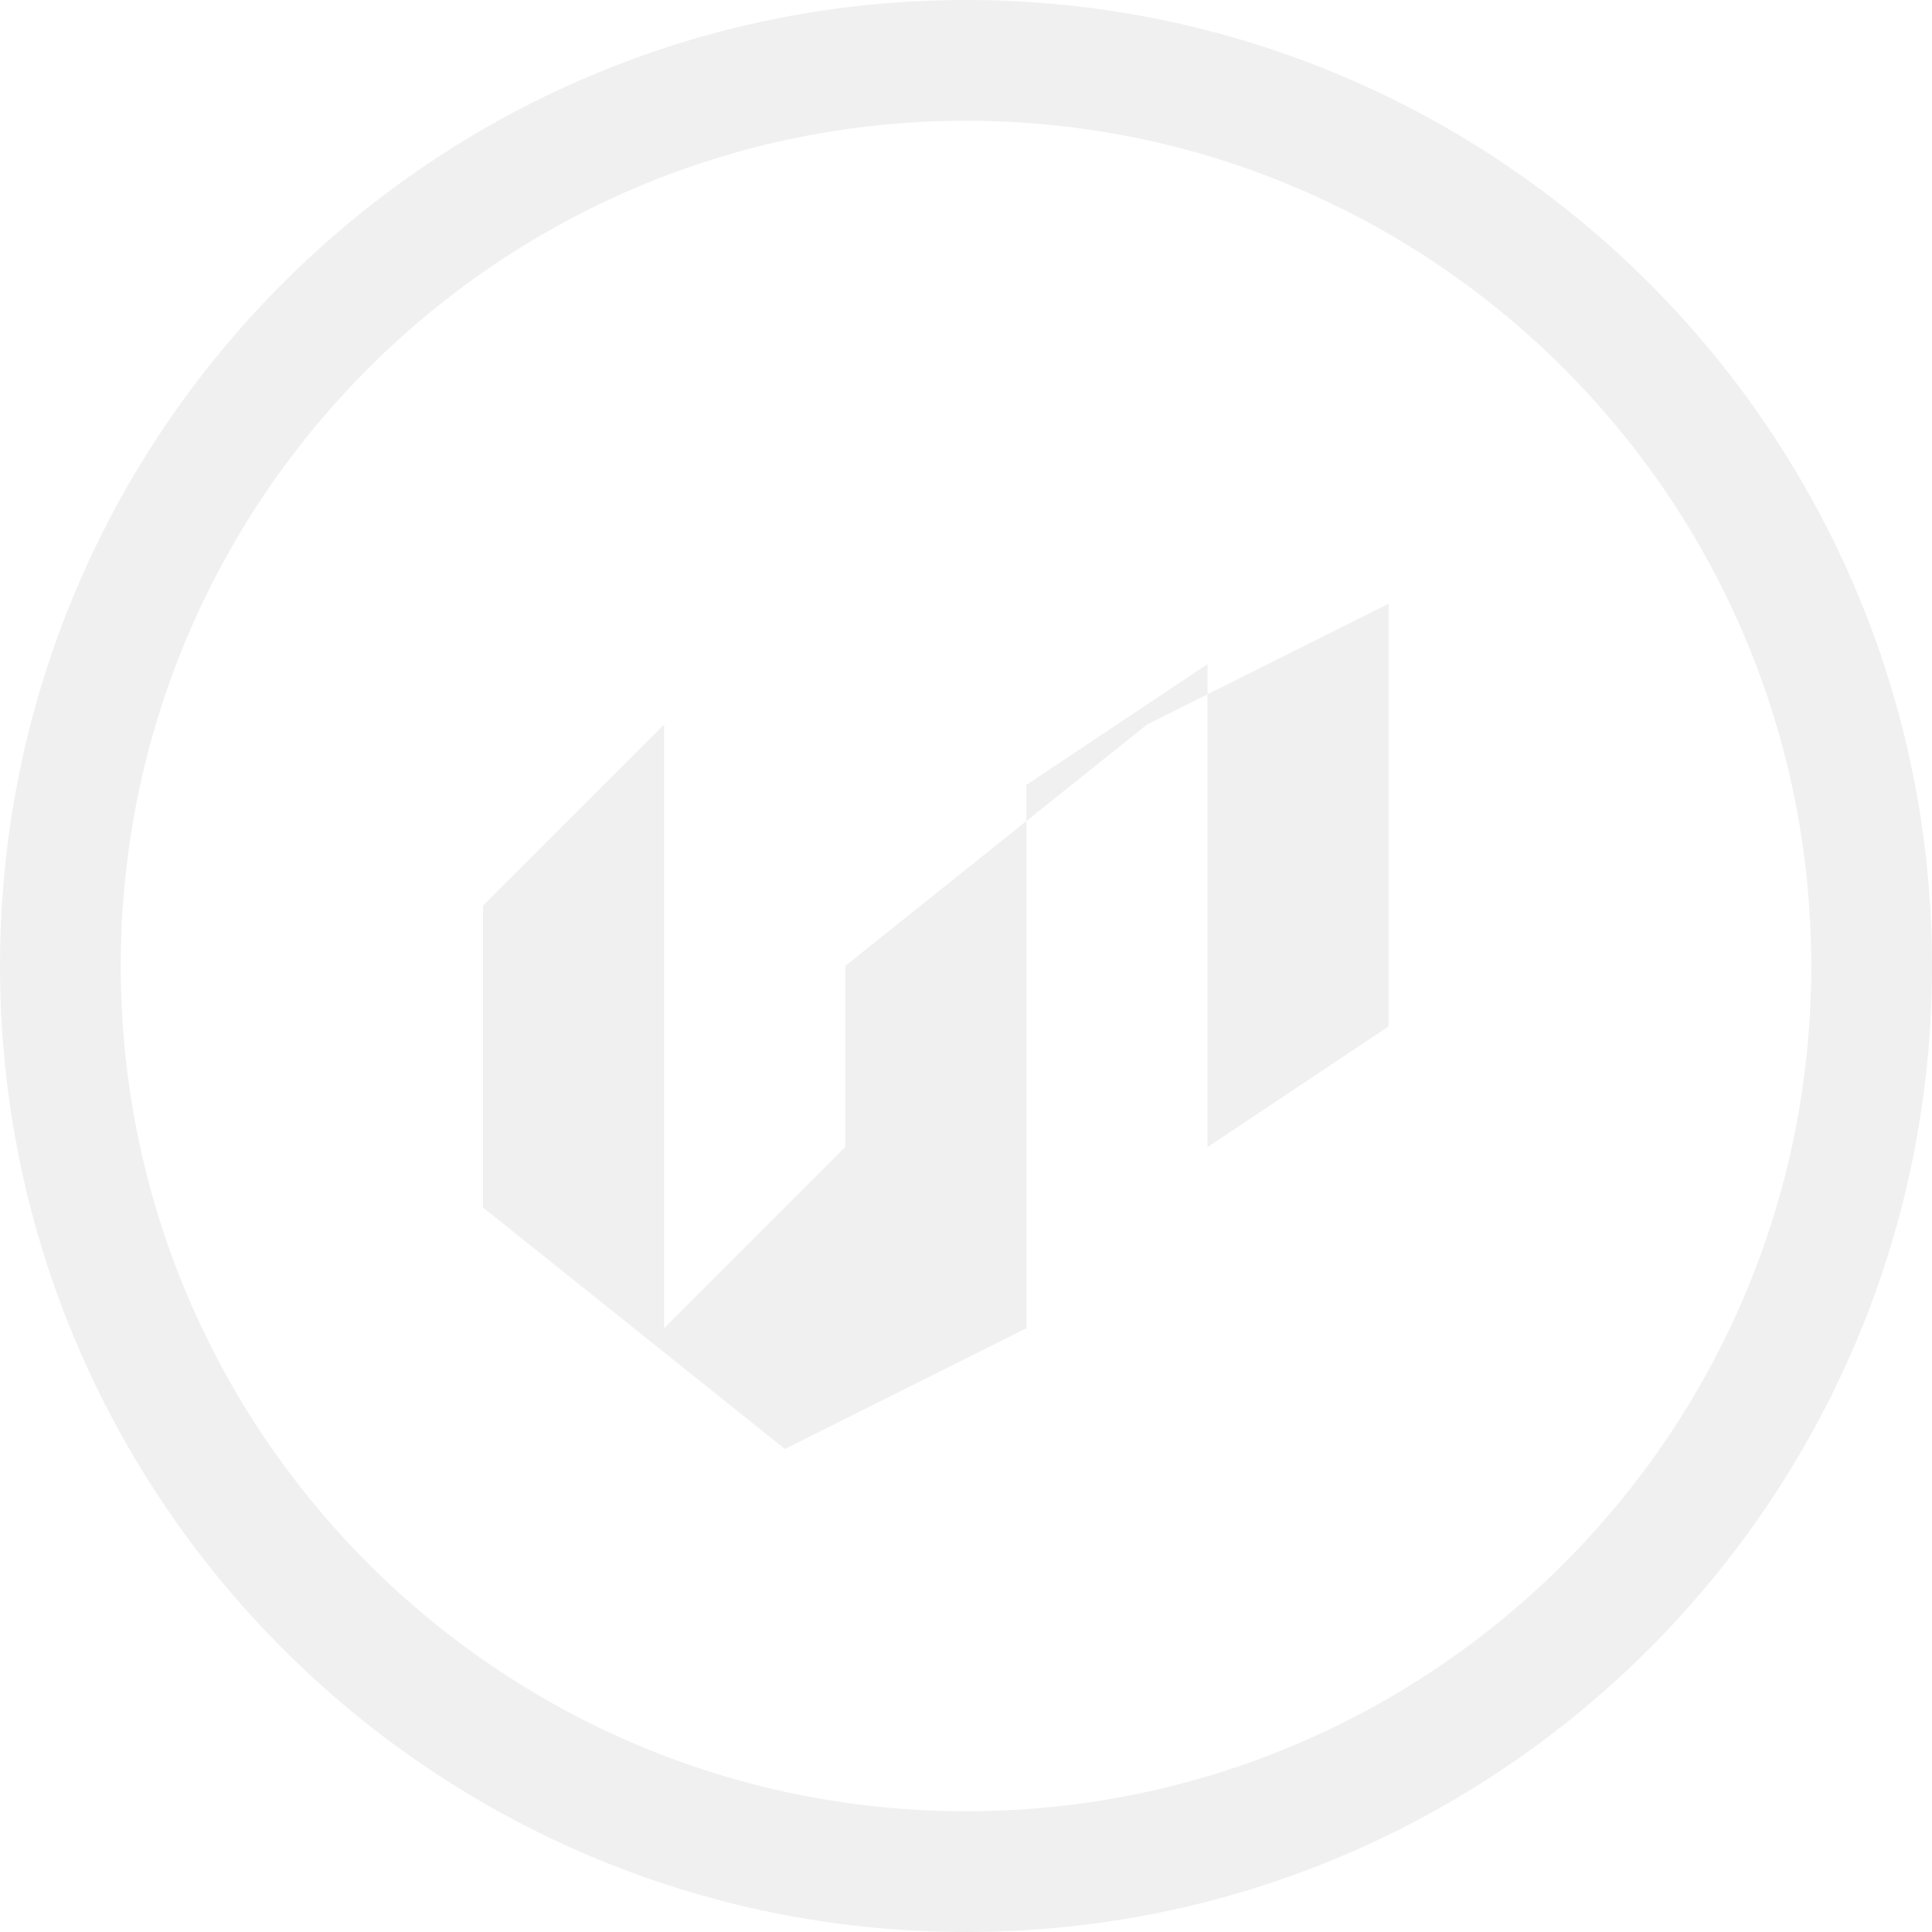
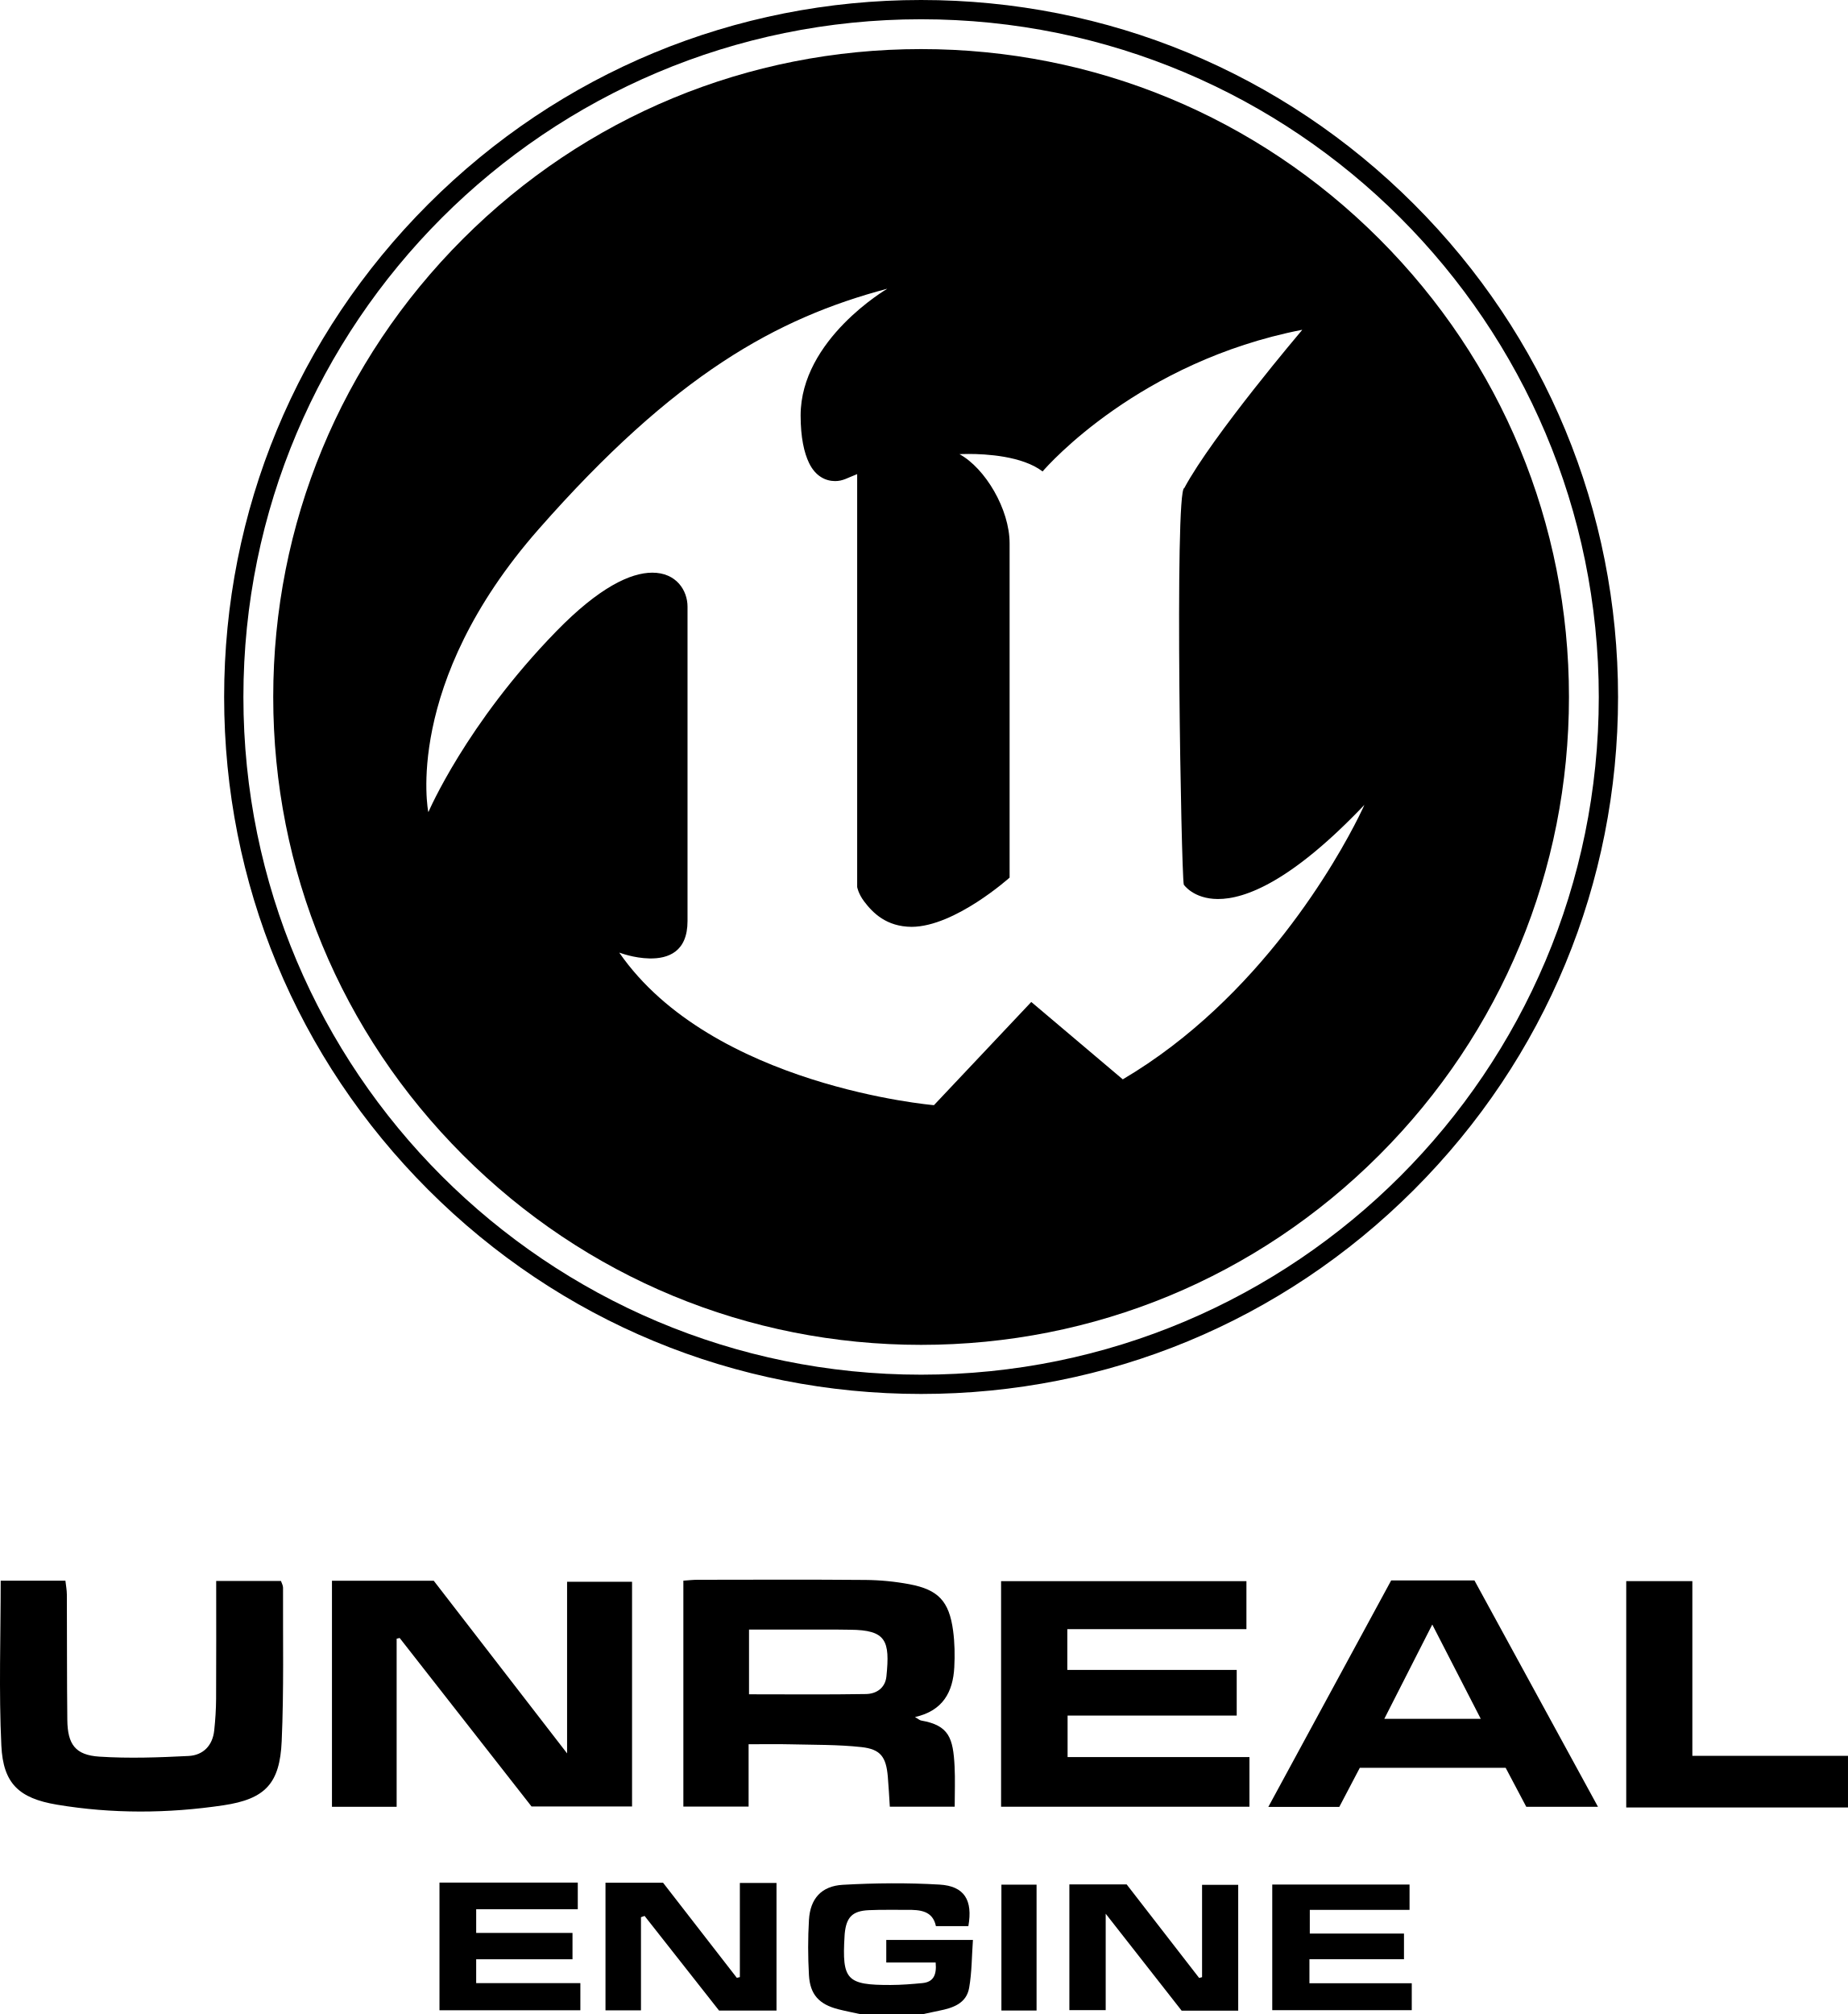
- <svg xmlns="http://www.w3.org/2000/svg" viewBox="0 0 24 24" fill="#f0f0f0">
-   <path d="M12 0C5.375 0 0 5.375 0 12s5.375 12 12 12 12-5.375 12-12S18.625 0 12 0zm0 1.5c5.799 0 10.5 4.701 10.5 10.5S17.799 22.5 12 22.5 1.5 17.799 1.5 12 6.201 1.5 12 1.5zm-1.5 4.5v8.25L8.25 16.5V9l-2.25 2.25V15l3.75 3 3-1.5V9.75l2.25-1.5v6l2.25-1.5V7.5l-3 1.5-3.75 3V6z" />
+ <svg xmlns="http://www.w3.org/2000/svg" version="1.1" id="svg2" xml:space="preserve" width="1002.188" height="1092.191" viewBox="0 0 1002.188 1092.191">
+   <defs id="defs6">
+     <clipPath clipPathUnits="userSpaceOnUse" id="clipPath22">
+       <path d="m 0,1024 1024,0 L 1024,0 0,0 Z" id="path20" />
+     </clipPath>
+   </defs>
+   <g id="g10" transform="matrix(1.333333,0,0,-1.333333,-184.4784,1221.524)">
+     <g id="g12" transform="translate(826.6959,202)">
+       <path d="m 0,0 0,71.06 -26.891,0 0,-92.06 90.195,0 0,21 z" style="fill:#000000;fill-opacity:1;fill-rule:nonzero;stroke:none" id="path14" />
+     </g>
+     <g id="g16">
+       <g id="g18" clip-path="url(#clipPath22)">
+         <g id="g24" transform="translate(498.8374,117.9577)">
+           <path d="m 0,0 10.341,0 9.744,0 C 20.583,-5.295 19.022,-7.971 14.693,-8.386 10.4,-8.797 6.081,-9.146 1.773,-9.156 -16.13,-9.2 -18.049,-7.104 -16.964,10.776 c 0.02,0.333 0.029,0.666 0.063,0.997 0.67,6.667 3.126,9.189 9.809,9.499 5.15,0.238 10.317,0.089 15.477,0.132 5.373,0.044 10.499,-0.337 11.806,-6.626 l 13.198,0 c 1.86,10.558 -1.601,16.306 -11.741,16.901 -13.058,0.766 -26.227,0.647 -39.292,-0.087 -8.782,-0.493 -13.292,-5.669 -13.804,-14.269 -0.444,-7.455 -0.421,-14.976 -0.007,-22.435 0.441,-7.953 4.159,-11.928 11.938,-13.918 2.87,-0.734 5.785,-1.29 8.68,-1.928 l 26,0 c 2.091,0.444 4.177,0.913 6.274,1.328 5.615,1.11 11.135,2.918 12.264,9.281 1.114,6.277 1.061,12.762 1.546,19.514 L 0,9.165 Z" style="fill:#000000;fill-opacity:1;fill-rule:nonzero;stroke:none" id="path26" />
+         </g>
+         <g id="g28" transform="translate(395.4373,181.3962)">
+           <path d="m 0,0 0,91.393 -26.424,0 0,-69.795 C -45.3,46.038 -63.175,69.18 -80.66,91.818 l -41.398,0 0,-91.935 26.308,0 0,68.354 1.226,0.309 C -76.521,45.542 -58.518,22.538 -40.879,0 Z" style="fill:#000000;fill-opacity:1;fill-rule:nonzero;stroke:none" id="path30" />
+         </g>
+         <g id="g32" transform="translate(443.014,227.0314)">
+           <path d="m 0,0 0,26.323 c 12.208,0 24.12,0.002 36.033,-0.003 1.662,-0.001 3.323,-0.048 4.985,-0.059 C 55.819,26.161 57.371,21.84 55.884,7.282 55.4,2.544 51.811,0.179 47.578,0.107 31.847,-0.161 16.109,0 0,0 m 56.443,-33.406 c 0.357,-4.063 0.548,-8.141 0.82,-12.301 l 26.391,0 c 0,5.759 0.219,11.062 -0.045,16.34 -0.581,11.611 -2.289,16.736 -13.599,18.697 -0.592,0.103 -1.114,0.614 -2.506,1.419 11.369,2.531 15.442,10.209 15.981,20.202 0.267,4.96 0.176,10.017 -0.484,14.932 -1.604,11.95 -5.993,16.673 -17.761,18.885 -5.855,1.101 -11.885,1.69 -17.843,1.741 -22.818,0.197 -45.638,0.089 -68.458,0.066 -1.78,-0.002 -3.559,-0.221 -5.646,-0.36 l 0,-91.884 26.535,0 0,25.35 c 6.04,0 11.509,0.111 16.972,-0.025 9.644,-0.24 19.344,-0.086 28.908,-1.129 7.832,-0.854 10.041,-4.046 10.735,-11.933" style="fill:#000000;fill-opacity:1;fill-rule:nonzero;stroke:none" id="path34" />
+         </g>
+         <g id="g36" transform="translate(572.586,218.379)">
+           <path d="m 0,0 68.786,0 0,18.565 -68.899,0 0,16.585 72.852,0 0,19.517 -99.79,0 0,-91.744 101.018,0 0,20.193 -73.967,0 z" style="fill:#000000;fill-opacity:1;fill-rule:nonzero;stroke:none" id="path38" />
+         </g>
+         <g id="g40" transform="translate(253.4775,270.4165)">
+           <path d="m 0,0 c 0.004,0.918 -0.563,1.839 -0.847,2.708 l -26.341,0 c 0,-16.299 0.053,-32.104 -0.035,-47.909 -0.025,-4.315 -0.31,-8.645 -0.772,-12.936 -0.665,-6.161 -4.552,-10.039 -10.412,-10.334 -12.098,-0.61 -24.283,-1.056 -36.347,-0.266 -9.717,0.635 -12.873,4.996 -12.984,14.895 -0.19,16.997 -0.103,33.998 -0.188,50.997 -0.009,1.895 -0.385,3.789 -0.59,5.671 l -26.321,0 c 0,-22.846 -0.787,-45.02 0.27,-67.106 0.735,-15.351 7.101,-21.4 22.59,-23.993 22.482,-3.765 45.195,-3.609 67.678,-0.266 17.168,2.553 22.995,8.927 23.753,26.069 C 0.373,-41.679 -0.082,-20.826 0,0" style="fill:#000000;fill-opacity:1;fill-rule:nonzero;stroke:none" id="path42" />
+         </g>
+         <g id="g44" transform="translate(701.4027,217.0457)">
+           <path d="M 0,0 C 6.407,12.594 12.623,24.813 19.515,38.362 26.401,24.968 32.633,12.846 39.238,0 Z M 2.8,56.306 C -13.762,25.772 -30.278,-4.677 -47.175,-35.827 l 28.863,0 c 2.894,5.517 5.653,10.774 8.345,15.905 l 59.333,0 c 2.87,-5.432 5.655,-10.7 8.375,-15.847 l 29.165,0 C 69.713,-4.265 53.095,26.187 36.658,56.306 Z" style="fill:#000000;fill-opacity:1;fill-rule:nonzero;stroke:none" id="path46" />
+         </g>
+         <g id="g48" transform="translate(439.2855,112.0015)">
+           <path d="m 0,0 c -0.411,-0.097 -0.822,-0.194 -1.233,-0.292 -10.143,13.077 -20.286,26.153 -30.019,38.699 l -23.4,0 0,-51.93 14.432,0 0,37.888 c 0.491,0.174 0.981,0.348 1.471,0.522 10.2,-12.962 20.4,-25.923 30.286,-38.488 l 23.367,0 0,51.89 -14.904,0 z" style="fill:#000000;fill-opacity:1;fill-rule:nonzero;stroke:none" id="path50" />
+         </g>
+         <g id="g52" transform="translate(627.2816,111.9747)">
+           <path d="m 0,0 c -0.398,-0.103 -0.795,-0.207 -1.193,-0.31 -9.929,12.813 -19.858,25.627 -29.476,38.039 l -23.304,0 0,-51.121 14.777,0 0,39.2 C -28.17,11.734 -18.131,-1.081 -8.307,-13.621 l 23.009,0 0,51.188 -14.702,0 z" style="fill:#000000;fill-opacity:1;fill-rule:nonzero;stroke:none" id="path54" />
+         </g>
+         <g id="g56" transform="translate(332.0377,119.259)">
+           <path d="m 0,0 39.176,0 0,10.717 -39.174,0 0,9.647 41.322,0 0,10.827 -56.252,0 0,-51.931 57.303,0 0,11.039 -42.375,0 z" style="fill:#000000;fill-opacity:1;fill-rule:nonzero;stroke:none" id="path58" />
+         </g>
+         <g id="g60" transform="translate(670.9521,119.2766)">
+           <path d="m 0,0 38.455,0 0,10.44 -38.308,0 0,9.635 40.569,0 0,10.3 -55.838,0 0,-51.096 56.742,0 0,10.952 -41.62,0 z" style="fill:#000000;fill-opacity:1;fill-rule:nonzero;stroke:none" id="path62" />
+         </g>
+         <path d="m 545.666,98.416 14.301,0 0,51.189 -14.301,0 z" style="fill:#000000;fill-opacity:1;fill-rule:nonzero;stroke:none" id="path64" />
+         <g id="g66" transform="translate(312.5538,585.913)">
+           <path d="m 0,0 c 0,0 -10.463,51.999 44.874,114.973 55.342,62.972 96.863,85.871 141.707,97.799 0,0 -0.038,-0.023 -0.078,-0.046 0.057,0.015 0.114,0.031 0.17,0.046 0,0 -35.227,-20.517 -35.227,-51.522 0,-9 1.435,-15.184 3.423,-19.315 2.638,-5.488 6.816,-7.354 10.567,-7.372 3.161,-0.018 5.011,1.281 9.01,2.834 l 0,-167.924 c 0,0 0.433,-2.707 2.863,-5.915 3.5,-4.613 9.001,-10.243 19.335,-10.3 17.629,0.113 39.802,20.026 39.802,20.026 l 0,135.964 c 0,13.832 -9.899,30.53 -20.389,36.259 0,0 1.429,0.09 3.743,0.089 6.926,0.002 21.784,-0.79 30.063,-7.115 2.3,2.665 39.418,44.665 105.466,57.589 0,0 -0.012,-0.013 -0.032,-0.037 0.061,0.012 0.12,0.025 0.181,0.037 0,0 -36.532,-43.016 -47.982,-64.348 -2.035,-0.121 -2.332,-40.471 -1.993,-80.79 0.329,-38.92 1.253,-77.818 1.789,-80.509 0,0 3.898,-5.794 13.824,-5.844 11.196,-0.057 30.063,7.195 59.643,38.288 l -0.001,-10e-4 0.001,10e-4 c 0,0 -0.78,-1.771 -2.35,-4.908 -8.477,-16.938 -39.975,-73.721 -95.925,-106.725 l -0.003,0.003 c -0.002,-10e-4 -0.004,-0.002 -0.005,-0.003 l -36.29,30.693 -0.927,0.774 -39.58,-41.967 c 0,0 -0.023,0.002 -0.06,0.006 l -0.005,-0.006 c 0,0 -90.232,7.633 -127.919,62.015 0,0 0.071,-0.026 0.178,-0.065 -0.016,0.022 -0.032,0.043 -0.047,0.065 0,0 5.707,-2.221 12.148,-2.342 7.547,-0.138 15.472,2.619 15.472,15.229 l 0,127.85 c 0,6.529 -4.495,13.853 -14.362,13.825 C 82.21,97.288 69.47,91.317 52.074,73.468 15.34,35.783 0.085,0 0.085,0 0.085,0 0.075,0.049 0.059,0.136 0.023,0.052 0,0 0,0 m 200.446,-216.757 c 70.386,0 136.56,27.41 186.33,77.18 49.771,49.771 77.18,115.944 77.18,186.33 0,70.386 -27.409,136.559 -77.18,186.33 -49.77,49.77 -115.944,77.18 -186.33,77.18 -70.386,0 -136.559,-27.41 -186.33,-77.18 -49.77,-49.771 -77.18,-115.944 -77.18,-186.33 0,-70.386 27.41,-136.559 77.18,-186.33 49.771,-49.77 115.944,-77.18 186.33,-77.18" style="fill:#000000;fill-opacity:1;fill-rule:nonzero;stroke:none" id="path68" />
+         </g>
+         <g id="g70" transform="translate(513,908.3072)">
+           <path d="m 0,0 c 152.232,0 275.641,-123.409 275.641,-275.641 0,-152.232 -123.409,-275.641 -275.641,-275.641 -152.232,0 -275.641,123.409 -275.641,275.641 C -275.641,-123.409 -152.232,0 0,0 m 0,-559.119 c 75.72,0 146.907,29.487 200.449,83.029 53.542,53.542 83.028,124.729 83.028,200.449 0,75.719 -29.486,146.907 -83.028,200.449 C 146.907,-21.65 75.72,7.836 0,7.836 c -75.72,0 -146.907,-29.486 -200.449,-83.028 -53.542,-53.542 -83.028,-124.73 -83.028,-200.449 0,-75.72 29.486,-146.907 83.028,-200.449 53.542,-53.542 124.729,-83.029 200.449,-83.029" style="fill:#000000;fill-opacity:1;fill-rule:nonzero;stroke:none" id="path72" />
+         </g>
+       </g>
+     </g>
+   </g>
</svg>
